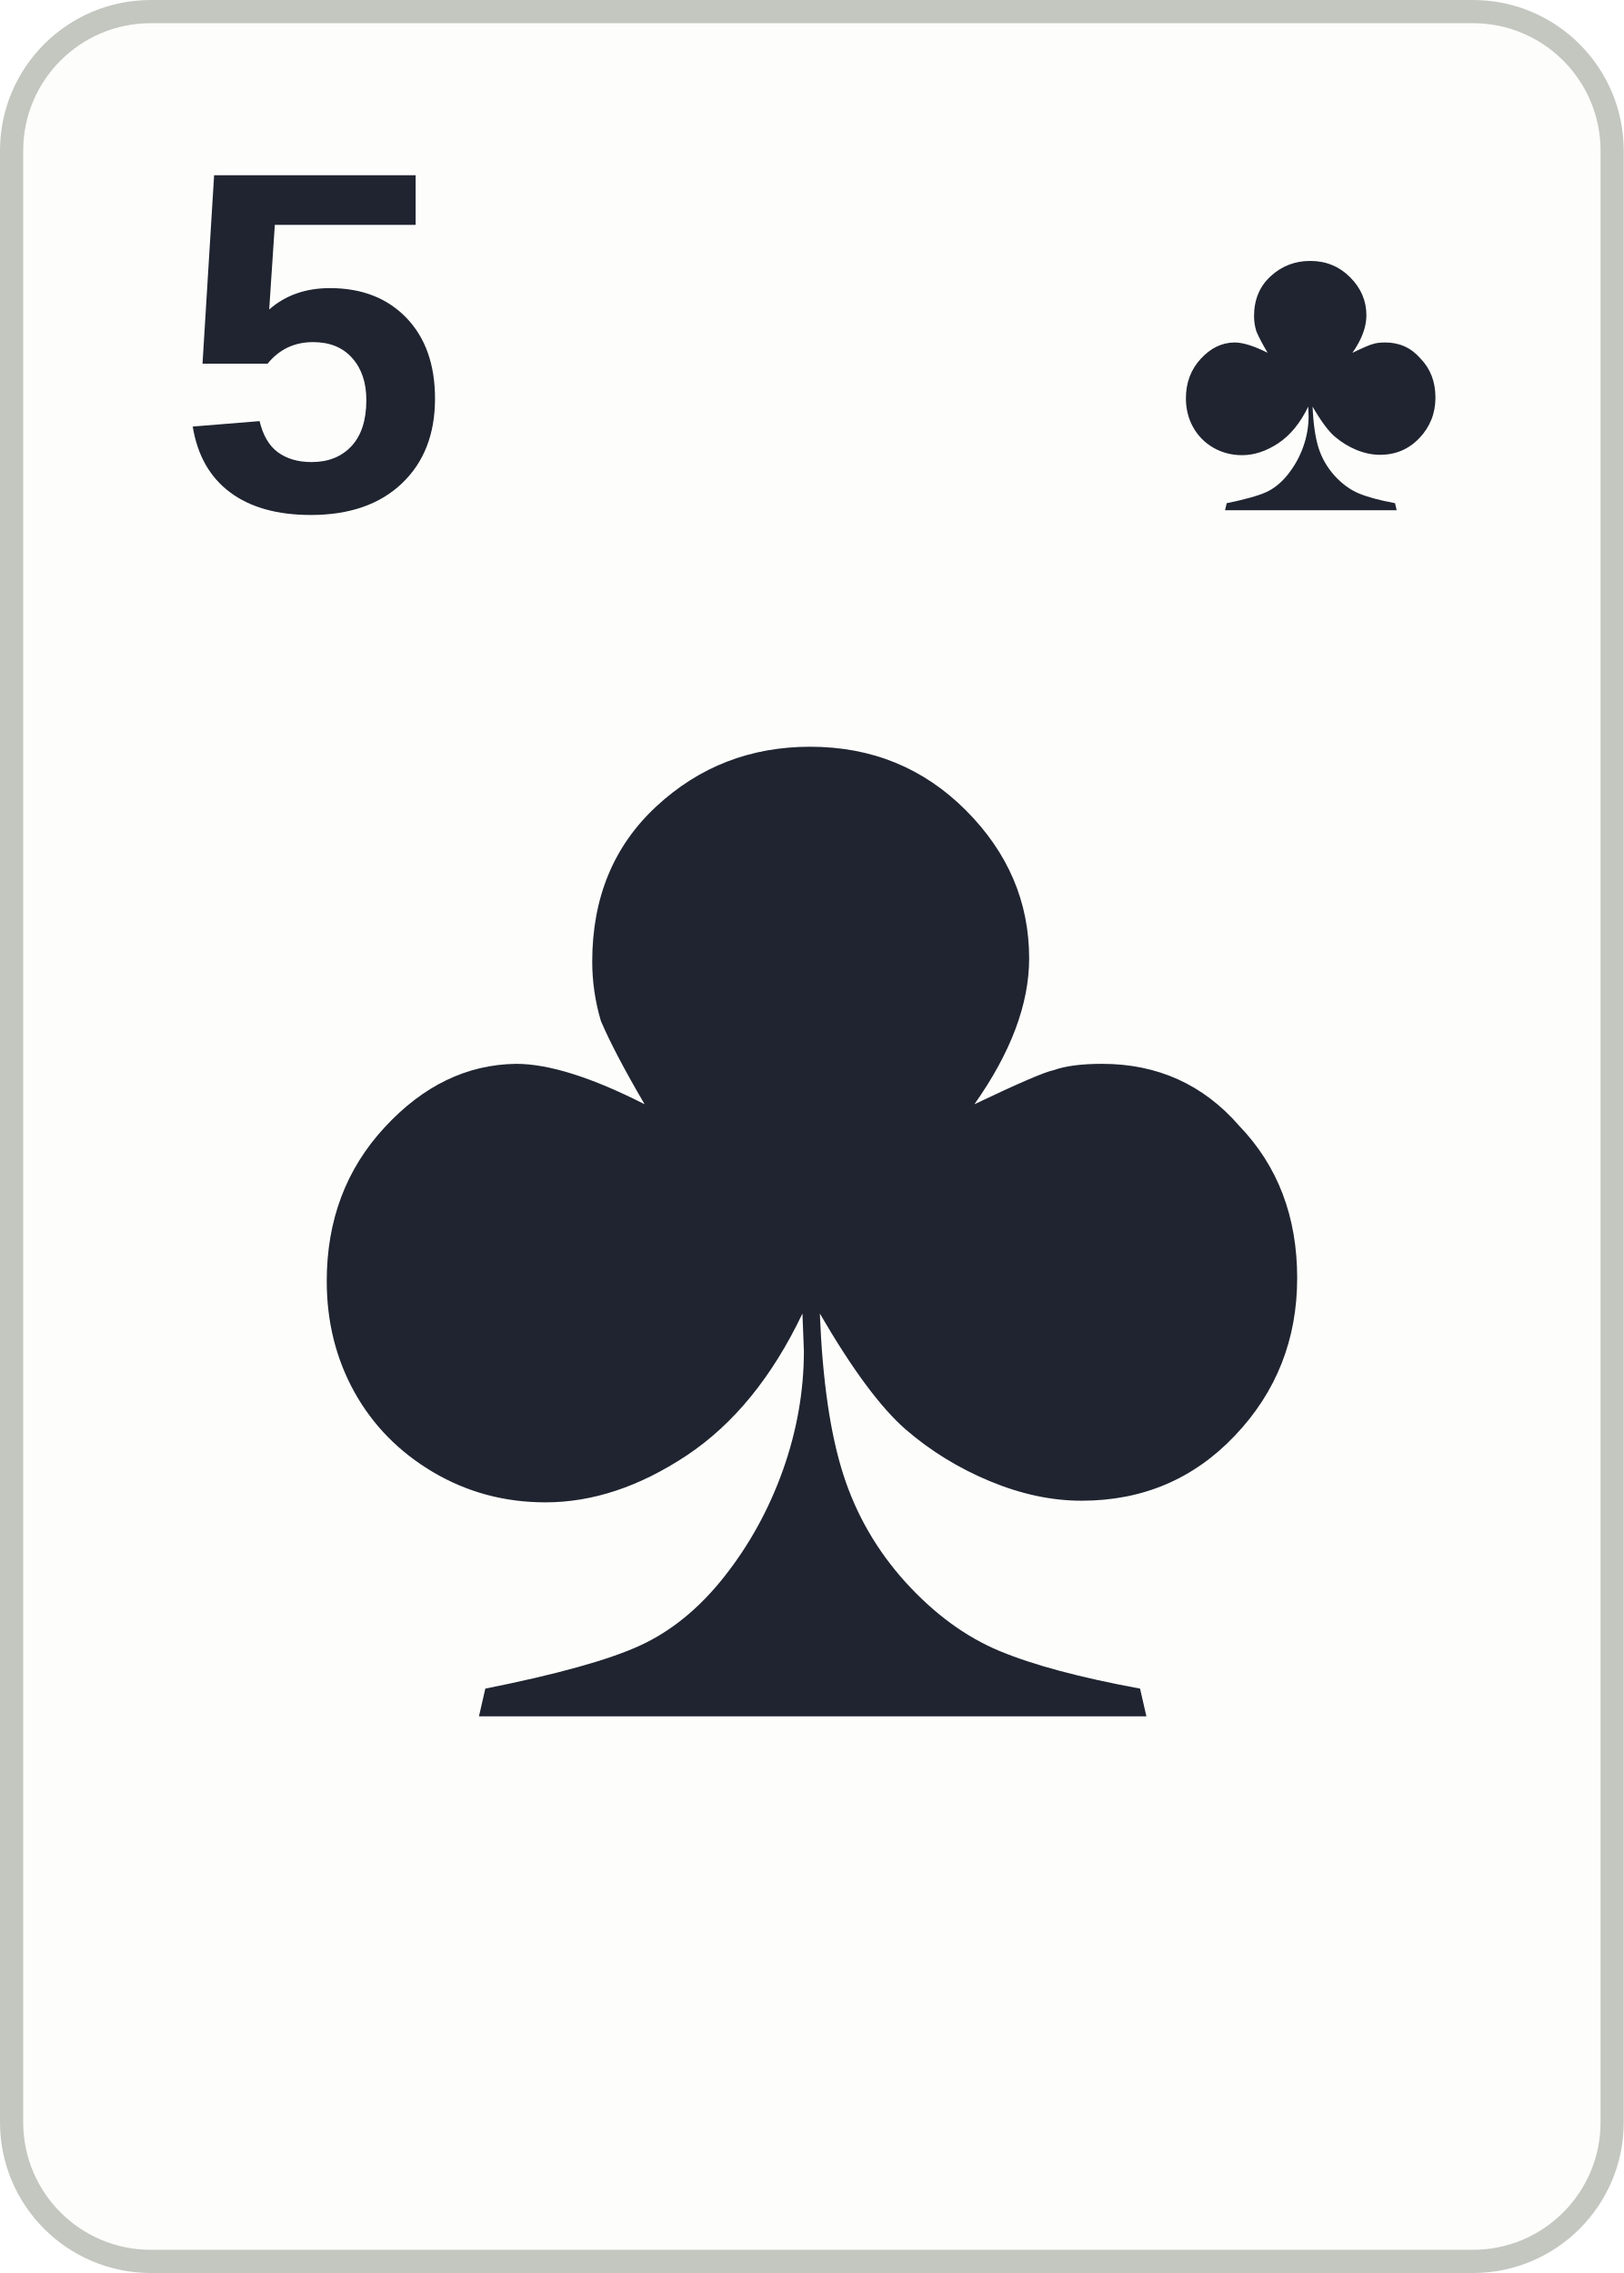
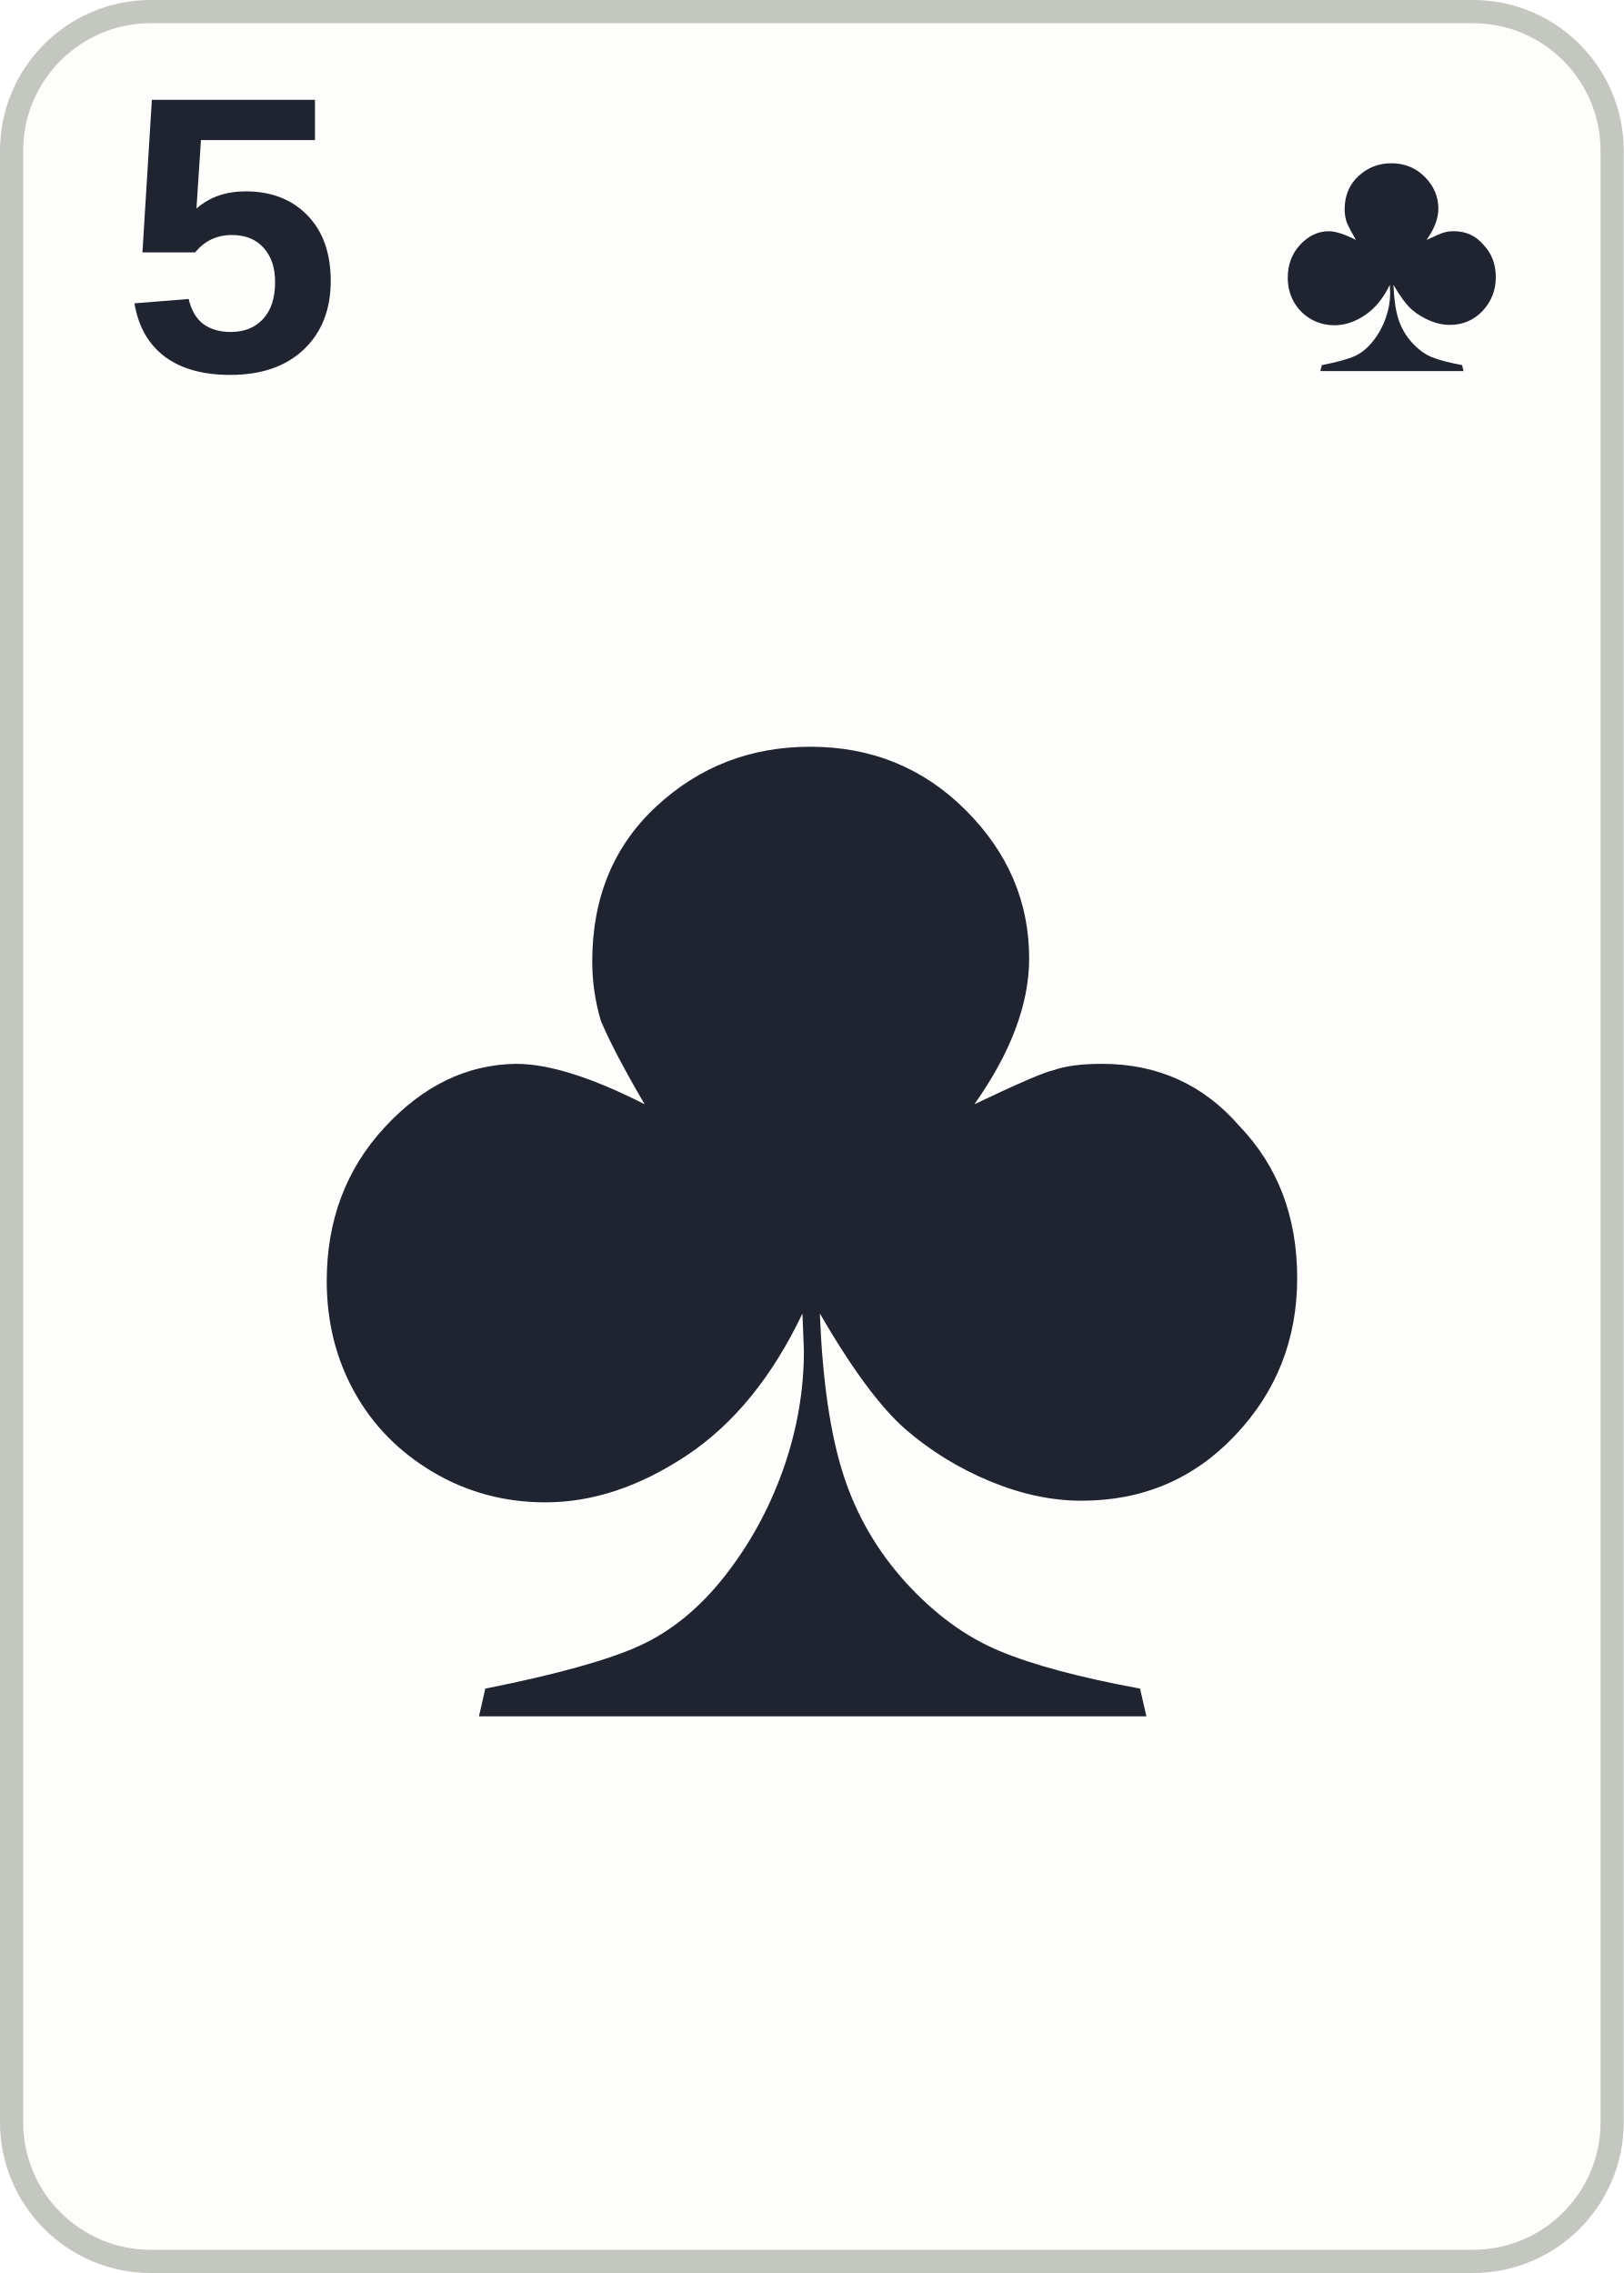
<svg xmlns="http://www.w3.org/2000/svg" viewBox="0 0 140 196">
  <rect x="1" y="1" width="138" height="194" rx="12" fill="#fdfdfb" stroke="#c4c7c0" stroke-width="2" />
  <g font-family="Arial,Helvetica,sans-serif" font-weight="700">
-     <text x="27" y="44" font-size="42" text-anchor="middle" fill="#1f2430">5</text>
-     <text x="113" y="44" font-size="36" text-anchor="middle" fill="#1f2430">♣</text>
+     <text x="20" y="32" font-size="34" text-anchor="middle" fill="#1f2430">5</text>
+     <text x="120" y="32" font-size="30" text-anchor="middle" fill="#1f2430">♣</text>
    <text x="70" y="148" font-size="140" text-anchor="middle" fill="#1f2430">♣</text>
  </g>
</svg>
